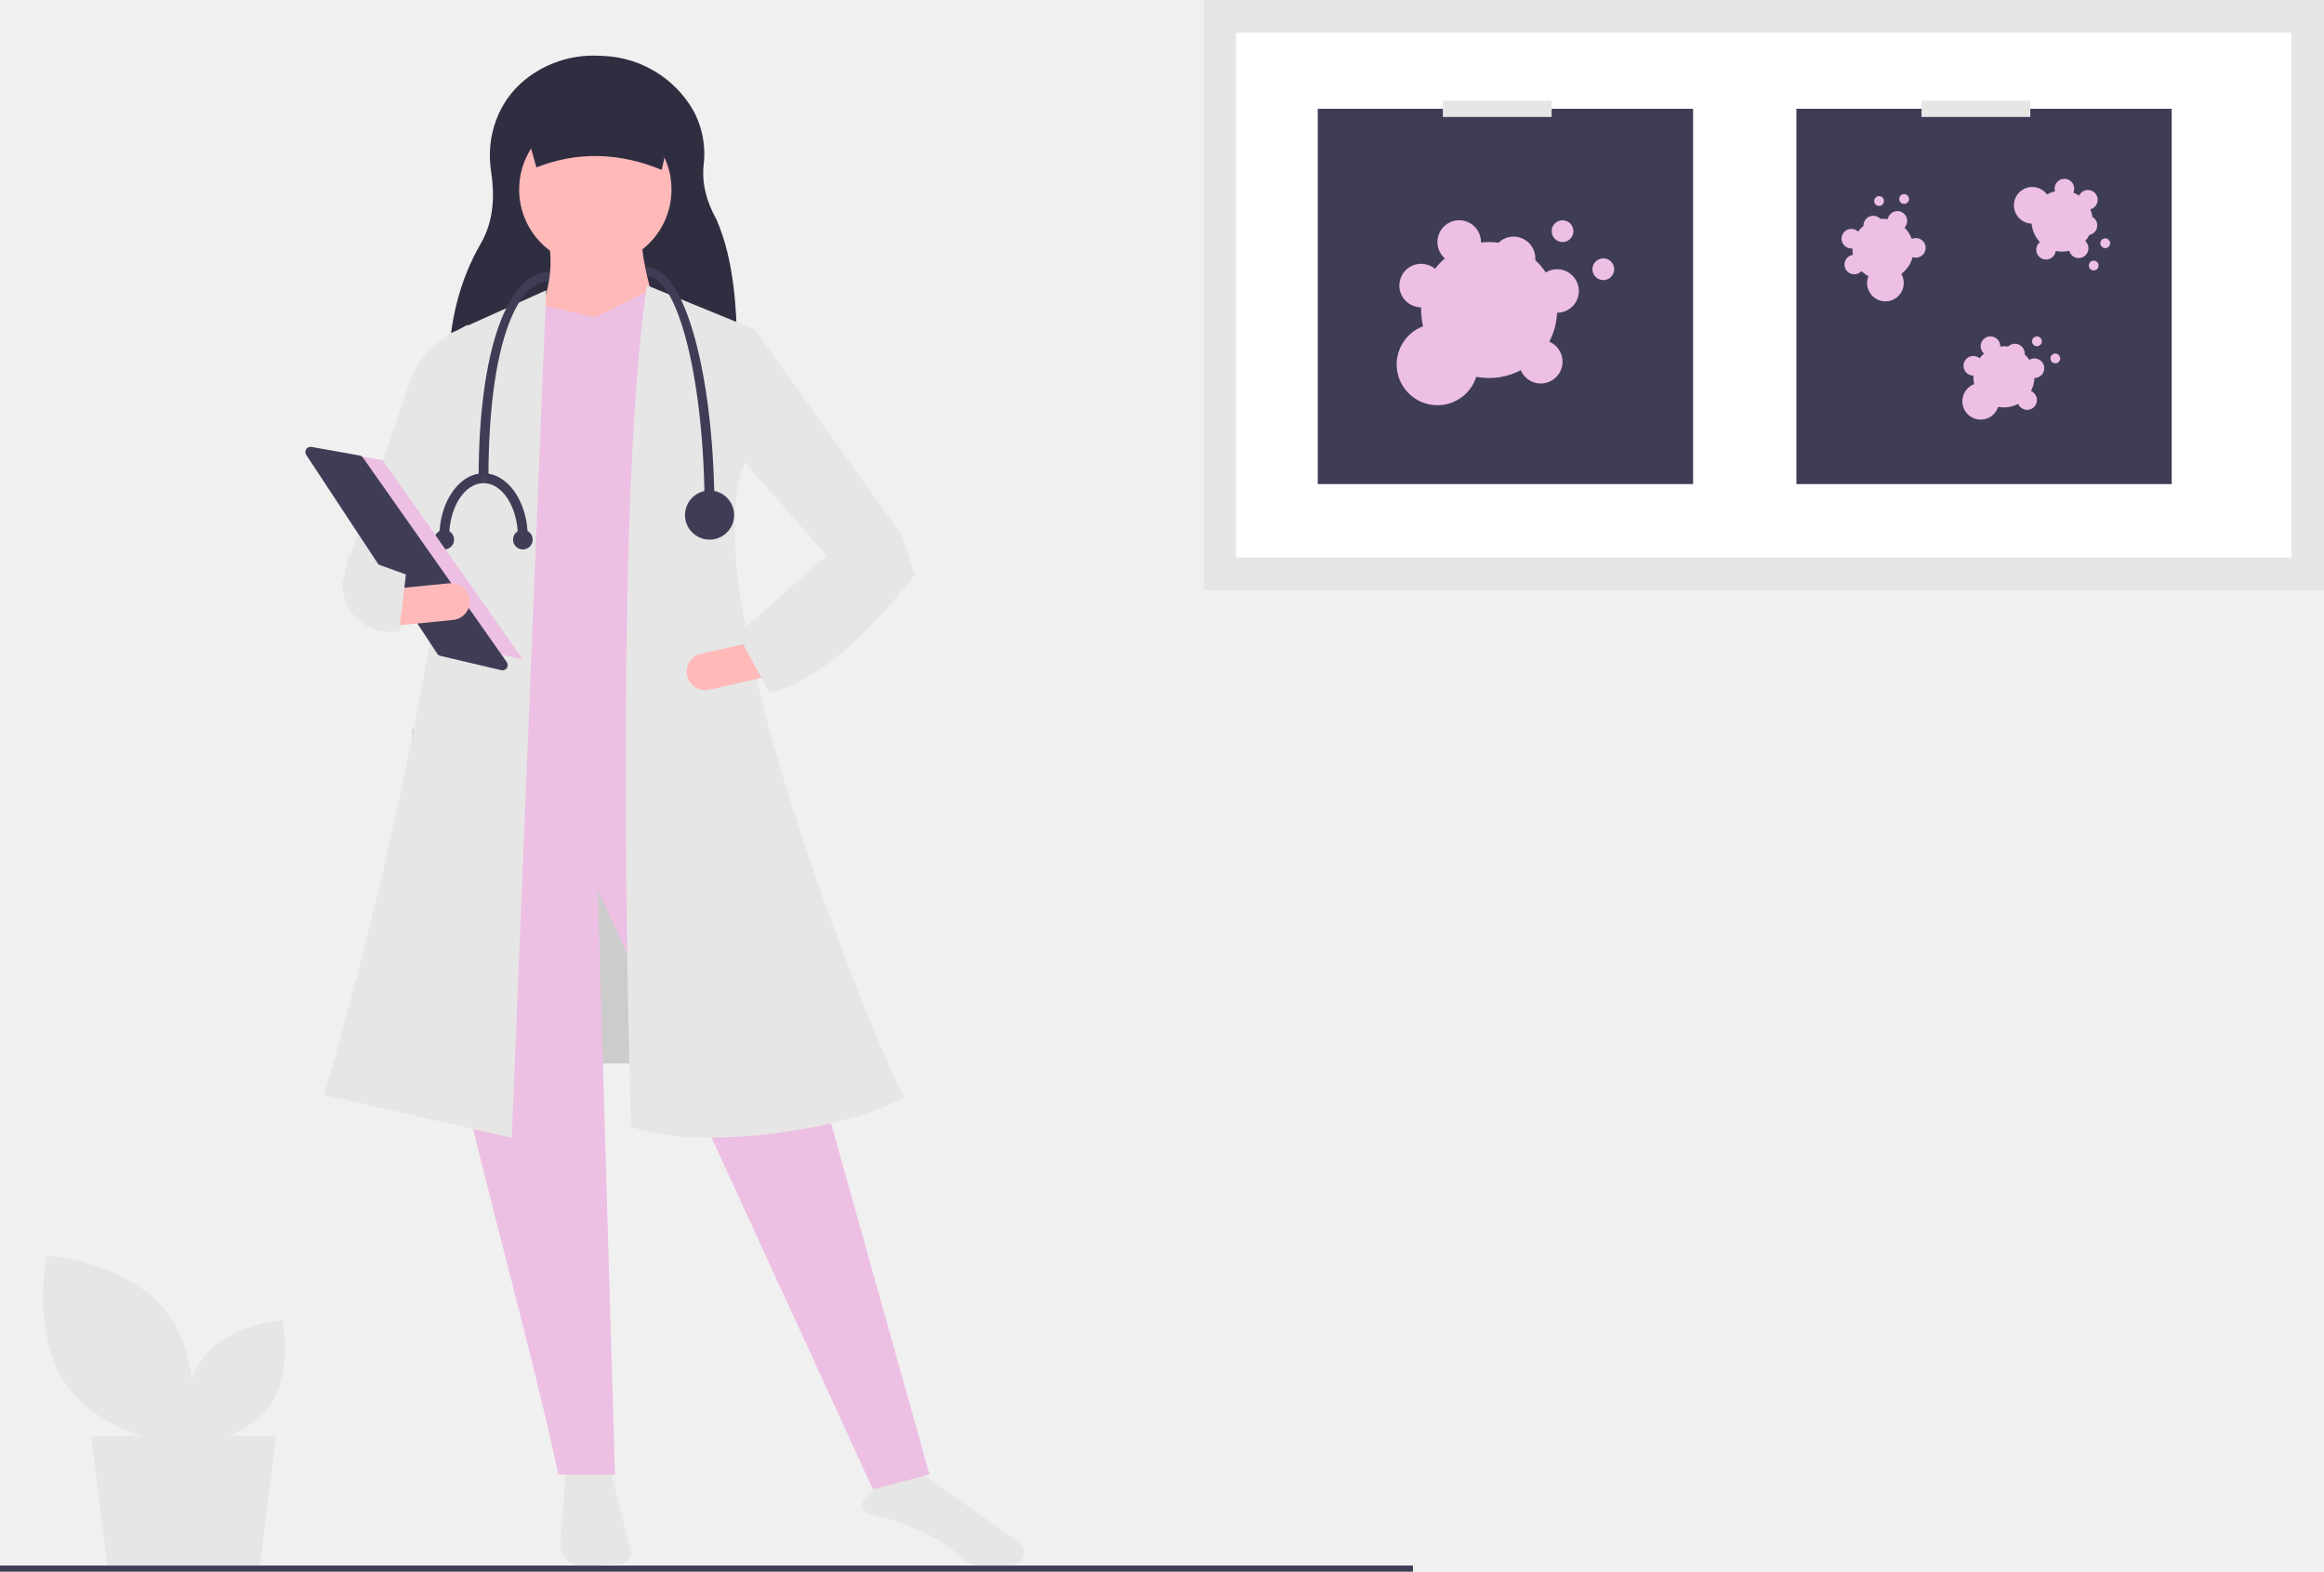
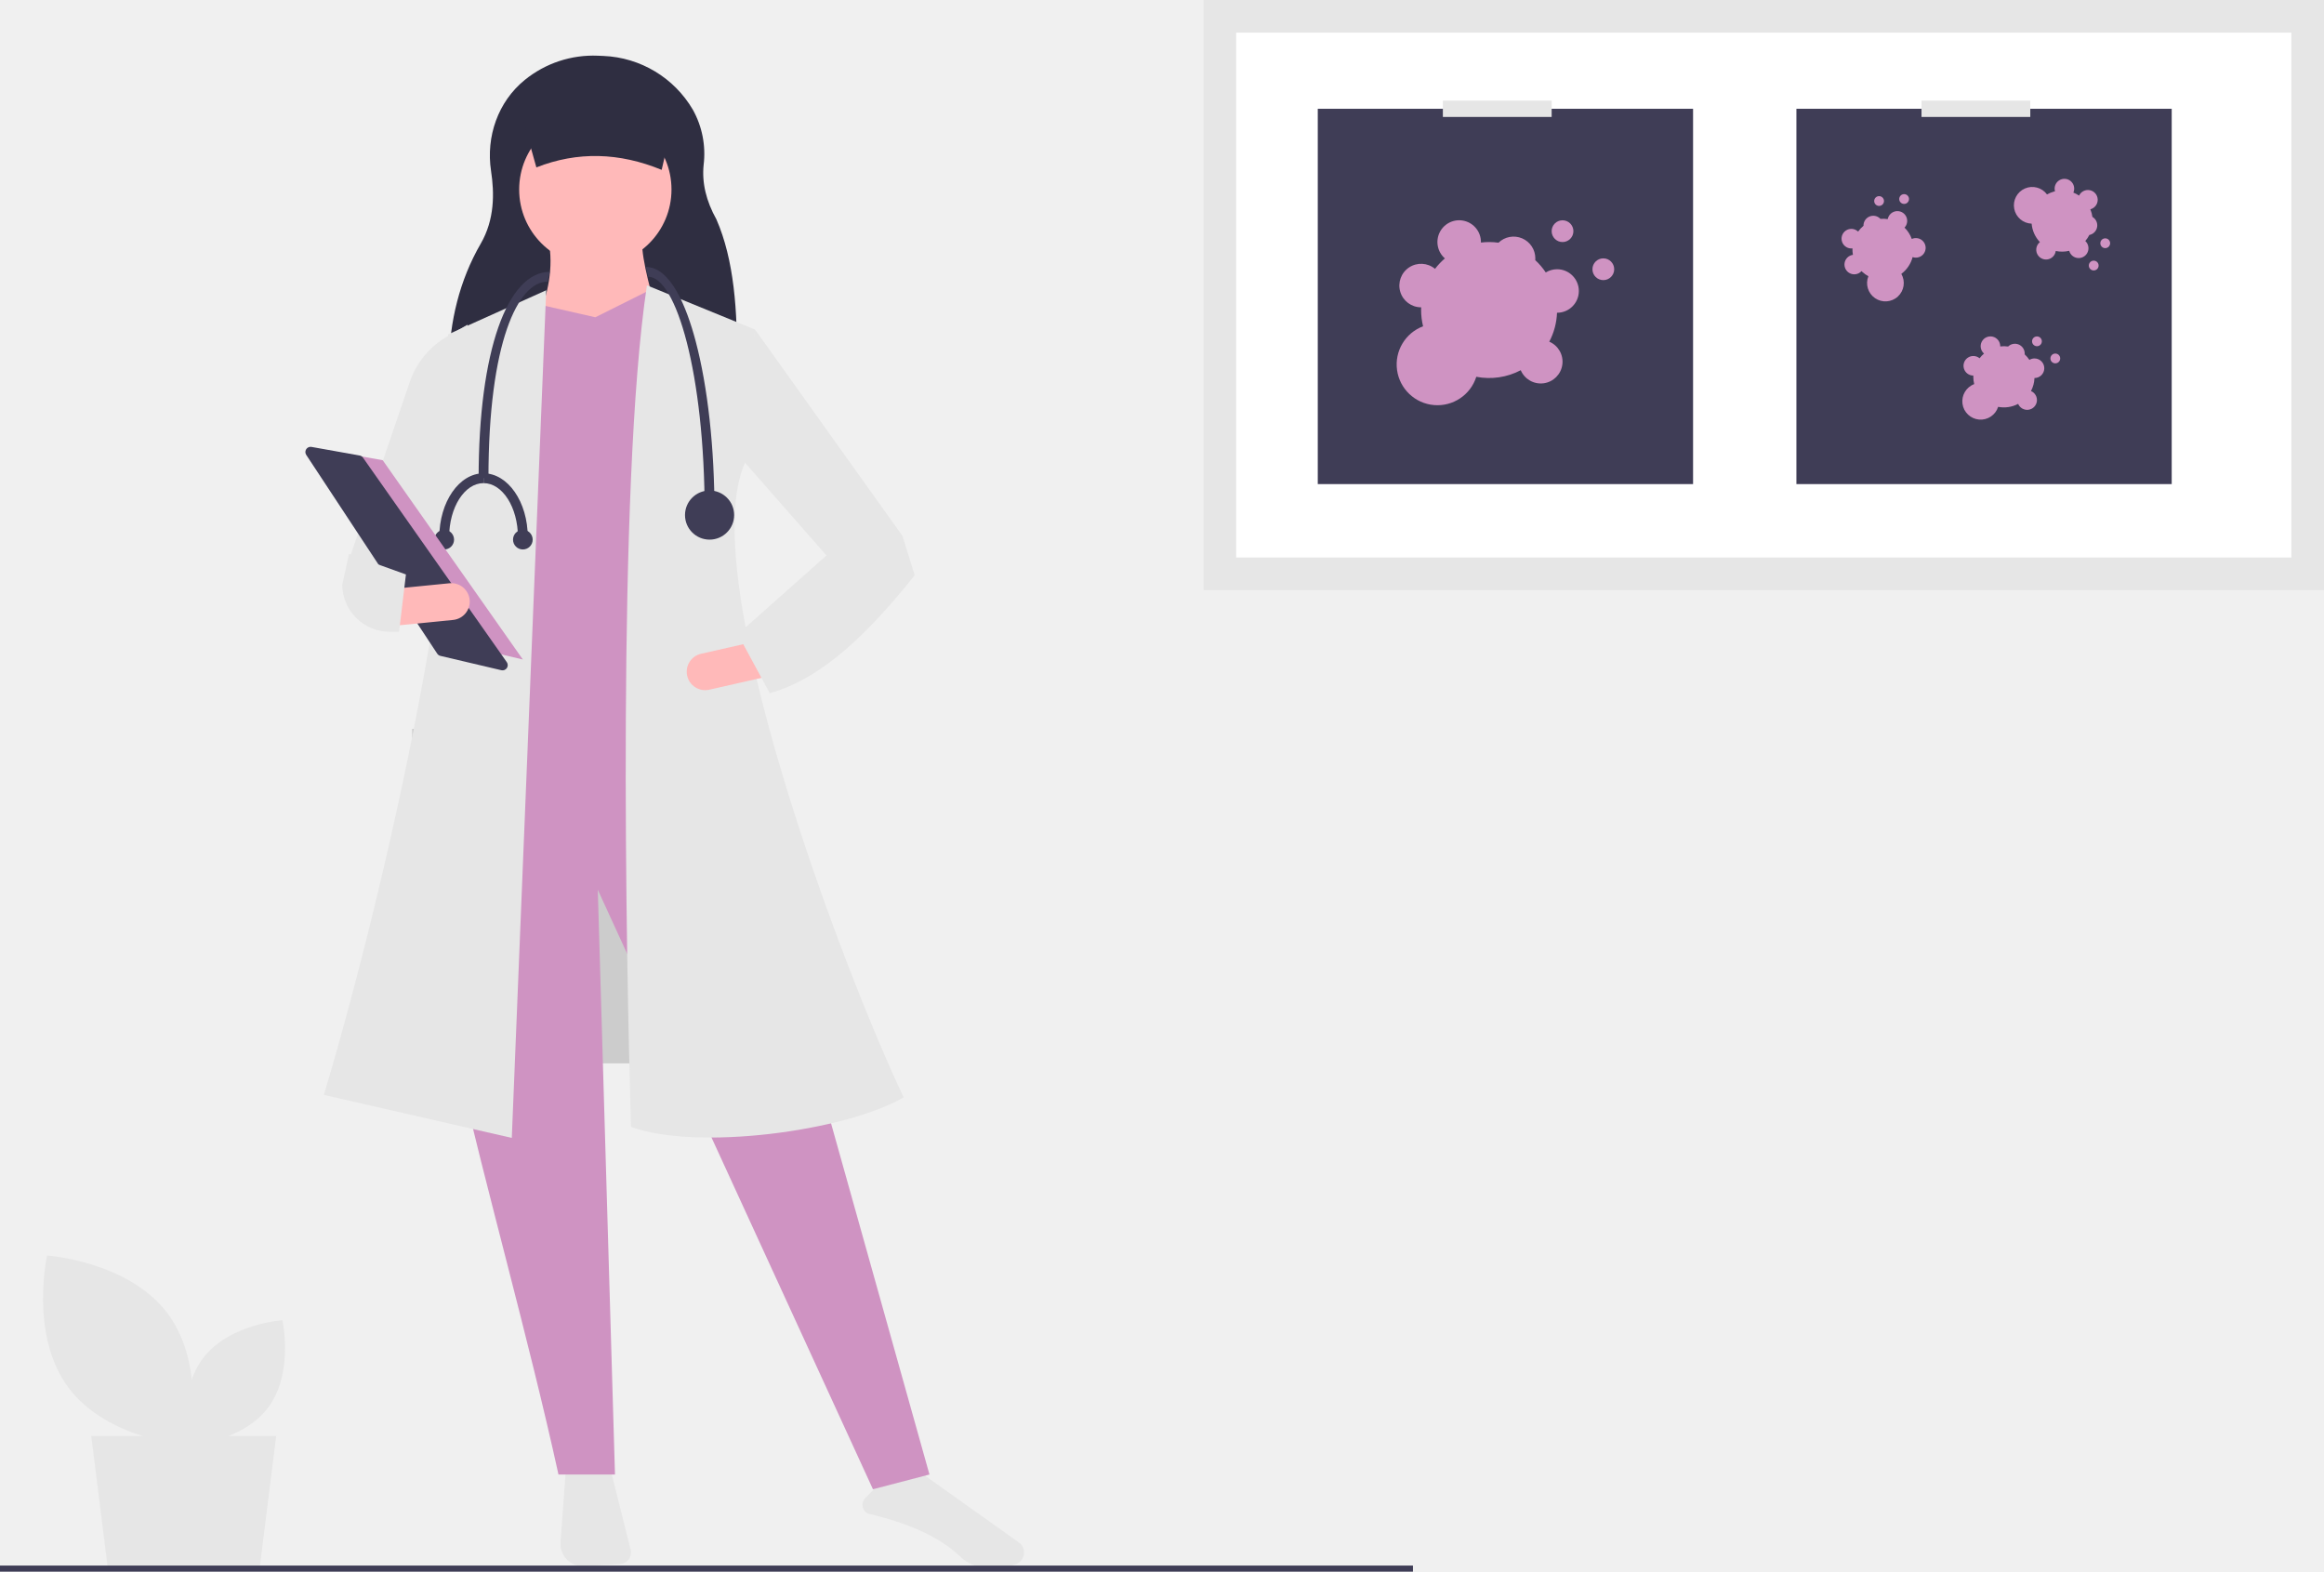
<svg xmlns="http://www.w3.org/2000/svg" id="fc98b6f9-21a0-4a6d-bd35-cd8a18cd4eab" data-name="Layer 1" width="854.557" height="577.897" viewBox="0 0 854.557 577.897">
  <rect x="151.557" y="268" width="110" height="123" fill="#ccc" />
  <polygon points="95.557 576 39.557 576 33.557 528 101.557 528 95.557 576" fill="#e6e6e6" />
  <path d="M380.729,702.284,378.839,728.119a8.224,8.224,0,0,0,8.7,8.809l13.27-.804a4.195,4.195,0,0,0,3.815-5.204L397.258,701.457Z" transform="translate(-172.7217 -161.0514)" fill="#e6e6e6" />
  <path d="M491.724,717.561c15.618,3.653,26.774,8.846,34.103,15.874a15.035,15.035,0,0,0,9.624,4.125c4.597.242,8.355-.273,11.179-1.535h0a4.43,4.43,0,0,0,2.625-3.651,4.508,4.508,0,0,0-1.888-4.167l-37.04-26.355-15.733,6.294-3.67,3.67a3.634,3.634,0,0,0,.8,5.743Z" transform="translate(-172.7217 -161.0514)" fill="#e6e6e6" />
  <path d="M443.662,295.746l-105.873-.98c.266-15.421,3.854-30.563,11.697-44.114,5.151-8.899,5.039-18.585,3.798-26.744-1.916-12.592,2.539-25.475,12.437-33.491a39.916,39.916,0,0,1,26.843-8.881l2.056.086a40.008,40.008,0,0,1,32.871,19.77,33.327,33.327,0,0,1,3.961,20.301c-.671,6.601.935,13.27,4.691,20.002C442.621,256.476,444.025,275.392,443.662,295.746Z" transform="translate(-172.7217 -161.0514)" fill="#2f2e41" />
-   <path d="M514.497,703.228l-20.779,5.421-101.184-220.436,6.324,215.015H378.079c-22.203-101.159-62.291-217.907-44.268-254.766l107.508-6.324Z" transform="translate(-172.7217 -161.0514)" fill="#edbfe3" />
+   <path d="M514.497,703.228l-20.779,5.421-101.184-220.436,6.324,215.015H378.079c-22.203-101.159-62.291-217.907-44.268-254.766l107.508-6.324Z" transform="translate(-172.7217 -161.0514)" fill="#cf93c2" />
  <circle cx="218.909" cy="69.685" r="28.006" fill="#ffb9b9" />
  <path d="M416.023,282.232l-46.075-2.71c4.515-10.364,6.319-20.344,4.517-29.813H408.796C408.718,256.979,412.336,269.556,416.023,282.232Z" transform="translate(-172.7217 -161.0514)" fill="#ffb9b9" />
-   <polygon points="272.211 289.217 171.028 296.445 181.417 117.115 199.034 112.146 218.909 116.663 238.784 106.725 251.432 111.243 272.211 289.217" fill="#edbfe3" />
+   <polygon points="272.211 289.217 171.028 296.445 181.417 117.115 199.034 112.146 218.909 116.663 238.784 106.725 251.432 111.243 272.211 289.217" fill="#cf93c2" />
  <path d="M360.914,579.458l-69.112-15.81c20.551-68.148,57.573-224.051,45.623-279.61l36.137-16.262Z" transform="translate(-172.7217 -161.0514)" fill="#e6e6e6" />
  <path d="M327.488,382.512l-26.199-16.262,22.343-65.439a30.871,30.871,0,0,1,13.494-16.028l7.527-4.358-4.517,65.95Z" transform="translate(-172.7217 -161.0514)" fill="#e6e6e6" />
  <path d="M505.011,564.552c-21.813,12.62-76.339,19.655-100.28,10.841-1.762-61.573-5.217-235.739,5.872-309.423l39.751,16.262-3.614,48.785C427.736,372.75,482.919,518.105,505.011,564.552Z" transform="translate(-172.7217 -161.0514)" fill="#e6e6e6" />
  <polygon points="329.127 213.33 304.734 205.199 272.211 168.158 277.632 121.18 331.837 197.068 329.127 213.33" fill="#e6e6e6" />
  <path d="M425.403,409.545a6.785,6.785,0,0,0,8.105,5.112l20.706-4.689-2.993-13.217-20.706,4.688a6.777,6.777,0,0,0-5.112,8.105Z" transform="translate(-172.7217 -161.0514)" fill="#ffb9b9" />
  <path d="M416.023,223.509c-15.556-6.396-30.919-6.859-46.075-.903l-6.324-22.586h57.819Z" transform="translate(-172.7217 -161.0514)" fill="#2f2e41" />
  <path d="M444.029,394.256l11.745,21.682c19.754-5.51,36.874-22.879,53.302-43.364l-4.517-14.455-28.006,7.227Z" transform="translate(-172.7217 -161.0514)" fill="#e6e6e6" />
  <path d="M435.447,349.537h-3.614c0-51.111-10.523-86.729-20.779-86.729l-.903-3.614c9.197,0,15.06,14.824,18.36,27.26C432.984,303.314,435.447,325.717,435.447,349.537Z" transform="translate(-172.7217 -161.0514)" fill="#3f3d56" />
  <path d="M352.332,336.889H348.718c0-46.809,10.596-75.888,26.199-75.888l-.903,3.614C363.221,264.615,352.332,286.963,352.332,336.889Z" transform="translate(-172.7217 -161.0514)" fill="#3f3d56" />
  <circle cx="260.918" cy="189.389" r="9.034" fill="#3f3d56" />
  <path d="M337.877,358.571h-3.614c0-12.952,7.295-23.489,16.262-23.489v3.614C343.551,338.696,337.877,347.612,337.877,358.571Z" transform="translate(-172.7217 -161.0514)" fill="#3f3d56" />
  <path d="M366.787,358.571h-3.614c0-10.959-5.674-19.875-12.648-19.875V335.082C359.492,335.082,366.787,345.619,366.787,358.571Z" transform="translate(-172.7217 -161.0514)" fill="#3f3d56" />
  <circle cx="192.258" cy="198.423" r="3.614" fill="#3f3d56" />
  <circle cx="163.348" cy="198.423" r="3.614" fill="#3f3d56" />
-   <polygon points="118.177 165.193 140.724 169.219 192.258 242.495 164.88 236.053 118.177 165.193" fill="#edbfe3" />
+   <polygon points="118.177 165.193 140.724 169.219 192.258 242.495 164.88 236.053 118.177 165.193" fill="#cf93c2" />
  <path d="M286.9,325.347a1.918,1.918,0,0,0-1.573,2.971l48.171,73.088a1.911,1.911,0,0,0,1.16.81l22.413,5.273a1.914,1.914,0,0,0,2.004-2.965L306.186,329.323a1.903,1.903,0,0,0-1.229-.783l-17.695-3.16A2.076,2.076,0,0,0,286.9,325.347Z" transform="translate(-172.7217 -161.0514)" fill="#3f3d56" />
  <path d="M316.949,377.604l1.339,13.485,21.126-2.097a6.776,6.776,0,0,0-1.338-13.485Z" transform="translate(-172.7217 -161.0514)" fill="#ffb9b9" />
  <path d="M298.578,376.042a17.427,17.427,0,0,0,17.406,17.311h3.474l2.529-21.076-20.94-7.538Z" transform="translate(-172.7217 -161.0514)" fill="#e6e6e6" />
  <rect x="442.557" width="412" height="217" fill="#e6e6e6" />
  <path d="M627.278,366.051h388v-193h-388Z" transform="translate(-172.7217 -161.0514)" fill="#fff" />
  <rect x="484.557" y="40" width="138" height="138" fill="#3f3d56" />
-   <circle cx="589.557" cy="99" r="4" fill="#edbfe3" />
-   <circle cx="574.557" cy="85" r="4" fill="#edbfe3" />
-   <path d="M745.278,260.051a7.95,7.95,0,0,0-4.168,1.181,25.124,25.124,0,0,0-3.865-4.536c.017-.213.033-.427.033-.645a7.994,7.994,0,0,0-13.547-5.757,24.507,24.507,0,0,0-6.463-.056c.001-.063.009-.124.009-.187a8,8,0,1,0-13.259,6.018,25.14,25.14,0,0,0-3.624,3.834,7.999,7.999,0,1,0-5.116,14.148l.025-.001c-.013.333-.025.665-.025,1.001a25.045,25.045,0,0,0,.724,5.973,14.994,14.994,0,1,0,19.569,18.578,24.971,24.971,0,0,0,16.342-2.424,8.001,8.001,0,1,0,10.492-10.492,24.857,24.857,0,0,0,2.848-10.636l.025.001a8,8,0,0,0,0-16Z" transform="translate(-172.7217 -161.0514)" fill="#edbfe3" />
+   <circle cx="589.557" cy="99" r="4" fill="#cf93c2" />
+   <circle cx="574.557" cy="85" r="4" fill="#cf93c2" />
+   <path d="M745.278,260.051a7.95,7.95,0,0,0-4.168,1.181,25.124,25.124,0,0,0-3.865-4.536c.017-.213.033-.427.033-.645a7.994,7.994,0,0,0-13.547-5.757,24.507,24.507,0,0,0-6.463-.056c.001-.063.009-.124.009-.187a8,8,0,1,0-13.259,6.018,25.14,25.14,0,0,0-3.624,3.834,7.999,7.999,0,1,0-5.116,14.148l.025-.001c-.013.333-.025.665-.025,1.001a25.045,25.045,0,0,0,.724,5.973,14.994,14.994,0,1,0,19.569,18.578,24.971,24.971,0,0,0,16.342-2.424,8.001,8.001,0,1,0,10.492-10.492,24.857,24.857,0,0,0,2.848-10.636l.025.001a8,8,0,0,0,0-16Z" transform="translate(-172.7217 -161.0514)" fill="#cf93c2" />
  <rect x="530.557" y="37" width="40" height="6" fill="#e6e6e6" />
  <rect x="660.557" y="40" width="138" height="138" fill="#3f3d56" />
-   <circle cx="755.757" cy="131.8" r="1.8" fill="#edbfe3" />
-   <circle cx="749.007" cy="125.5" r="1.8" fill="#edbfe3" />
-   <path d="M920.828,292.851a3.577,3.577,0,0,0-1.876.531,11.306,11.306,0,0,0-1.739-2.041c.008-.096.015-.192.015-.29a3.597,3.597,0,0,0-6.096-2.591,11.028,11.028,0,0,0-2.908-.025c.001-.028.004-.056.004-.084a3.6,3.6,0,1,0-5.967,2.708,11.313,11.313,0,0,0-1.631,1.725,3.6,3.6,0,1,0-2.302,6.367l.011-.001c-.006.15-.011.299-.011.451a11.271,11.271,0,0,0,.326,2.688,6.747,6.747,0,1,0,8.806,8.36,11.237,11.237,0,0,0,7.354-1.091,3.6,3.6,0,1,0,4.721-4.721,11.186,11.186,0,0,0,1.282-4.786l.011.001a3.6,3.6,0,0,0,0-7.2Z" transform="translate(-172.7217 -161.0514)" fill="#edbfe3" />
-   <circle cx="769.878" cy="97.642" r="1.8" fill="#edbfe3" />
-   <circle cx="774.113" cy="89.437" r="1.8" fill="#edbfe3" />
-   <path d="M940.526,251.33a3.578,3.578,0,0,0-1.02-1.661,11.306,11.306,0,0,0,1.493-2.227c.095-.019.189-.038.283-.065a3.597,3.597,0,0,0,.841-6.57,11.028,11.028,0,0,0-.764-2.806c.027-.007.055-.011.082-.019a3.6,3.6,0,1,0-4.224-5.009,11.313,11.313,0,0,0-2.103-1.102,3.6,3.6,0,1,0-6.752-.49l.004.011c-.146.035-.291.07-.437.111a11.27,11.27,0,0,0-2.499,1.042,6.747,6.747,0,1,0-5.66,10.743,11.237,11.237,0,0,0,3.044,6.783,3.6,3.6,0,1,0,5.824,3.265,11.186,11.186,0,0,0,4.954-.064l.003.011a3.6,3.6,0,1,0,6.93-1.952Z" transform="translate(-172.7217 -161.0514)" fill="#edbfe3" />
-   <circle cx="700.162" cy="73.181" r="1.8" fill="#edbfe3" />
-   <circle cx="690.958" cy="73.919" r="1.8" fill="#edbfe3" />
-   <path d="M867.726,239.883a3.578,3.578,0,0,0-.872,1.743,11.306,11.306,0,0,0-2.68-.092c-.066-.07-.132-.14-.205-.207a3.597,3.597,0,0,0-6.023,2.755,11.028,11.028,0,0,0-1.98,2.131c-.02-.02-.038-.041-.059-.06a3.6,3.6,0,1,0-2.023,6.232,11.314,11.314,0,0,0,.174,2.368,3.6,3.6,0,1,0,3.15,5.993l.007-.009c.107.105.213.21.325.312a11.27,11.27,0,0,0,2.205,1.572,6.747,6.747,0,1,0,12.111-.867,11.237,11.237,0,0,0,4.153-6.167,3.6,3.6,0,1,0-.304-6.67,11.186,11.186,0,0,0-2.671-4.173l.008-.008a3.6,3.6,0,1,0-5.317-4.854Z" transform="translate(-172.7217 -161.0514)" fill="#edbfe3" />
+   <circle cx="755.757" cy="131.8" r="1.8" fill="#cf93c2" />
+   <circle cx="749.007" cy="125.5" r="1.8" fill="#cf93c2" />
+   <path d="M920.828,292.851a3.577,3.577,0,0,0-1.876.531,11.306,11.306,0,0,0-1.739-2.041c.008-.096.015-.192.015-.29a3.597,3.597,0,0,0-6.096-2.591,11.028,11.028,0,0,0-2.908-.025c.001-.028.004-.056.004-.084a3.6,3.6,0,1,0-5.967,2.708,11.313,11.313,0,0,0-1.631,1.725,3.6,3.6,0,1,0-2.302,6.367l.011-.001c-.006.15-.011.299-.011.451a11.271,11.271,0,0,0,.326,2.688,6.747,6.747,0,1,0,8.806,8.36,11.237,11.237,0,0,0,7.354-1.091,3.6,3.6,0,1,0,4.721-4.721,11.186,11.186,0,0,0,1.282-4.786l.011.001a3.6,3.6,0,0,0,0-7.2Z" transform="translate(-172.7217 -161.0514)" fill="#cf93c2" />
+   <circle cx="769.878" cy="97.642" r="1.8" fill="#cf93c2" />
+   <circle cx="774.113" cy="89.437" r="1.8" fill="#cf93c2" />
+   <path d="M940.526,251.33a3.578,3.578,0,0,0-1.02-1.661,11.306,11.306,0,0,0,1.493-2.227c.095-.019.189-.038.283-.065a3.597,3.597,0,0,0,.841-6.57,11.028,11.028,0,0,0-.764-2.806c.027-.007.055-.011.082-.019a3.6,3.6,0,1,0-4.224-5.009,11.313,11.313,0,0,0-2.103-1.102,3.6,3.6,0,1,0-6.752-.49l.004.011c-.146.035-.291.07-.437.111a11.27,11.27,0,0,0-2.499,1.042,6.747,6.747,0,1,0-5.66,10.743,11.237,11.237,0,0,0,3.044,6.783,3.6,3.6,0,1,0,5.824,3.265,11.186,11.186,0,0,0,4.954-.064l.003.011a3.6,3.6,0,1,0,6.93-1.952Z" transform="translate(-172.7217 -161.0514)" fill="#cf93c2" />
+   <circle cx="700.162" cy="73.181" r="1.8" fill="#cf93c2" />
+   <circle cx="690.958" cy="73.919" r="1.8" fill="#cf93c2" />
+   <path d="M867.726,239.883a3.578,3.578,0,0,0-.872,1.743,11.306,11.306,0,0,0-2.68-.092c-.066-.07-.132-.14-.205-.207a3.597,3.597,0,0,0-6.023,2.755,11.028,11.028,0,0,0-1.98,2.131c-.02-.02-.038-.041-.059-.06a3.6,3.6,0,1,0-2.023,6.232,11.314,11.314,0,0,0,.174,2.368,3.6,3.6,0,1,0,3.15,5.993l.007-.009c.107.105.213.21.325.312a11.27,11.27,0,0,0,2.205,1.572,6.747,6.747,0,1,0,12.111-.867,11.237,11.237,0,0,0,4.153-6.167,3.6,3.6,0,1,0-.304-6.67,11.186,11.186,0,0,0-2.671-4.173l.008-.008a3.6,3.6,0,1,0-5.317-4.854Z" transform="translate(-172.7217 -161.0514)" fill="#cf93c2" />
  <rect x="706.557" y="37" width="40" height="6" fill="#e6e6e6" />
  <path d="M197.898,671.294c14.42,19.311,44.352,21.344,44.352,21.344s6.554-29.277-7.866-48.588-44.352-21.344-44.352-21.344S183.478,651.983,197.898,671.294Z" transform="translate(-172.7217 -161.0514)" fill="#e6e6e6" />
  <path d="M271.355,678.554c-9.515,12.743-29.267,14.084-29.267,14.084s-4.324-19.319,5.191-32.062,29.267-14.084,29.267-14.084S280.87,665.811,271.355,678.554Z" transform="translate(-172.7217 -161.0514)" fill="#e6e6e6" />
  <rect y="575.657" width="519.557" height="2.241" fill="#3f3d56" />
</svg>
